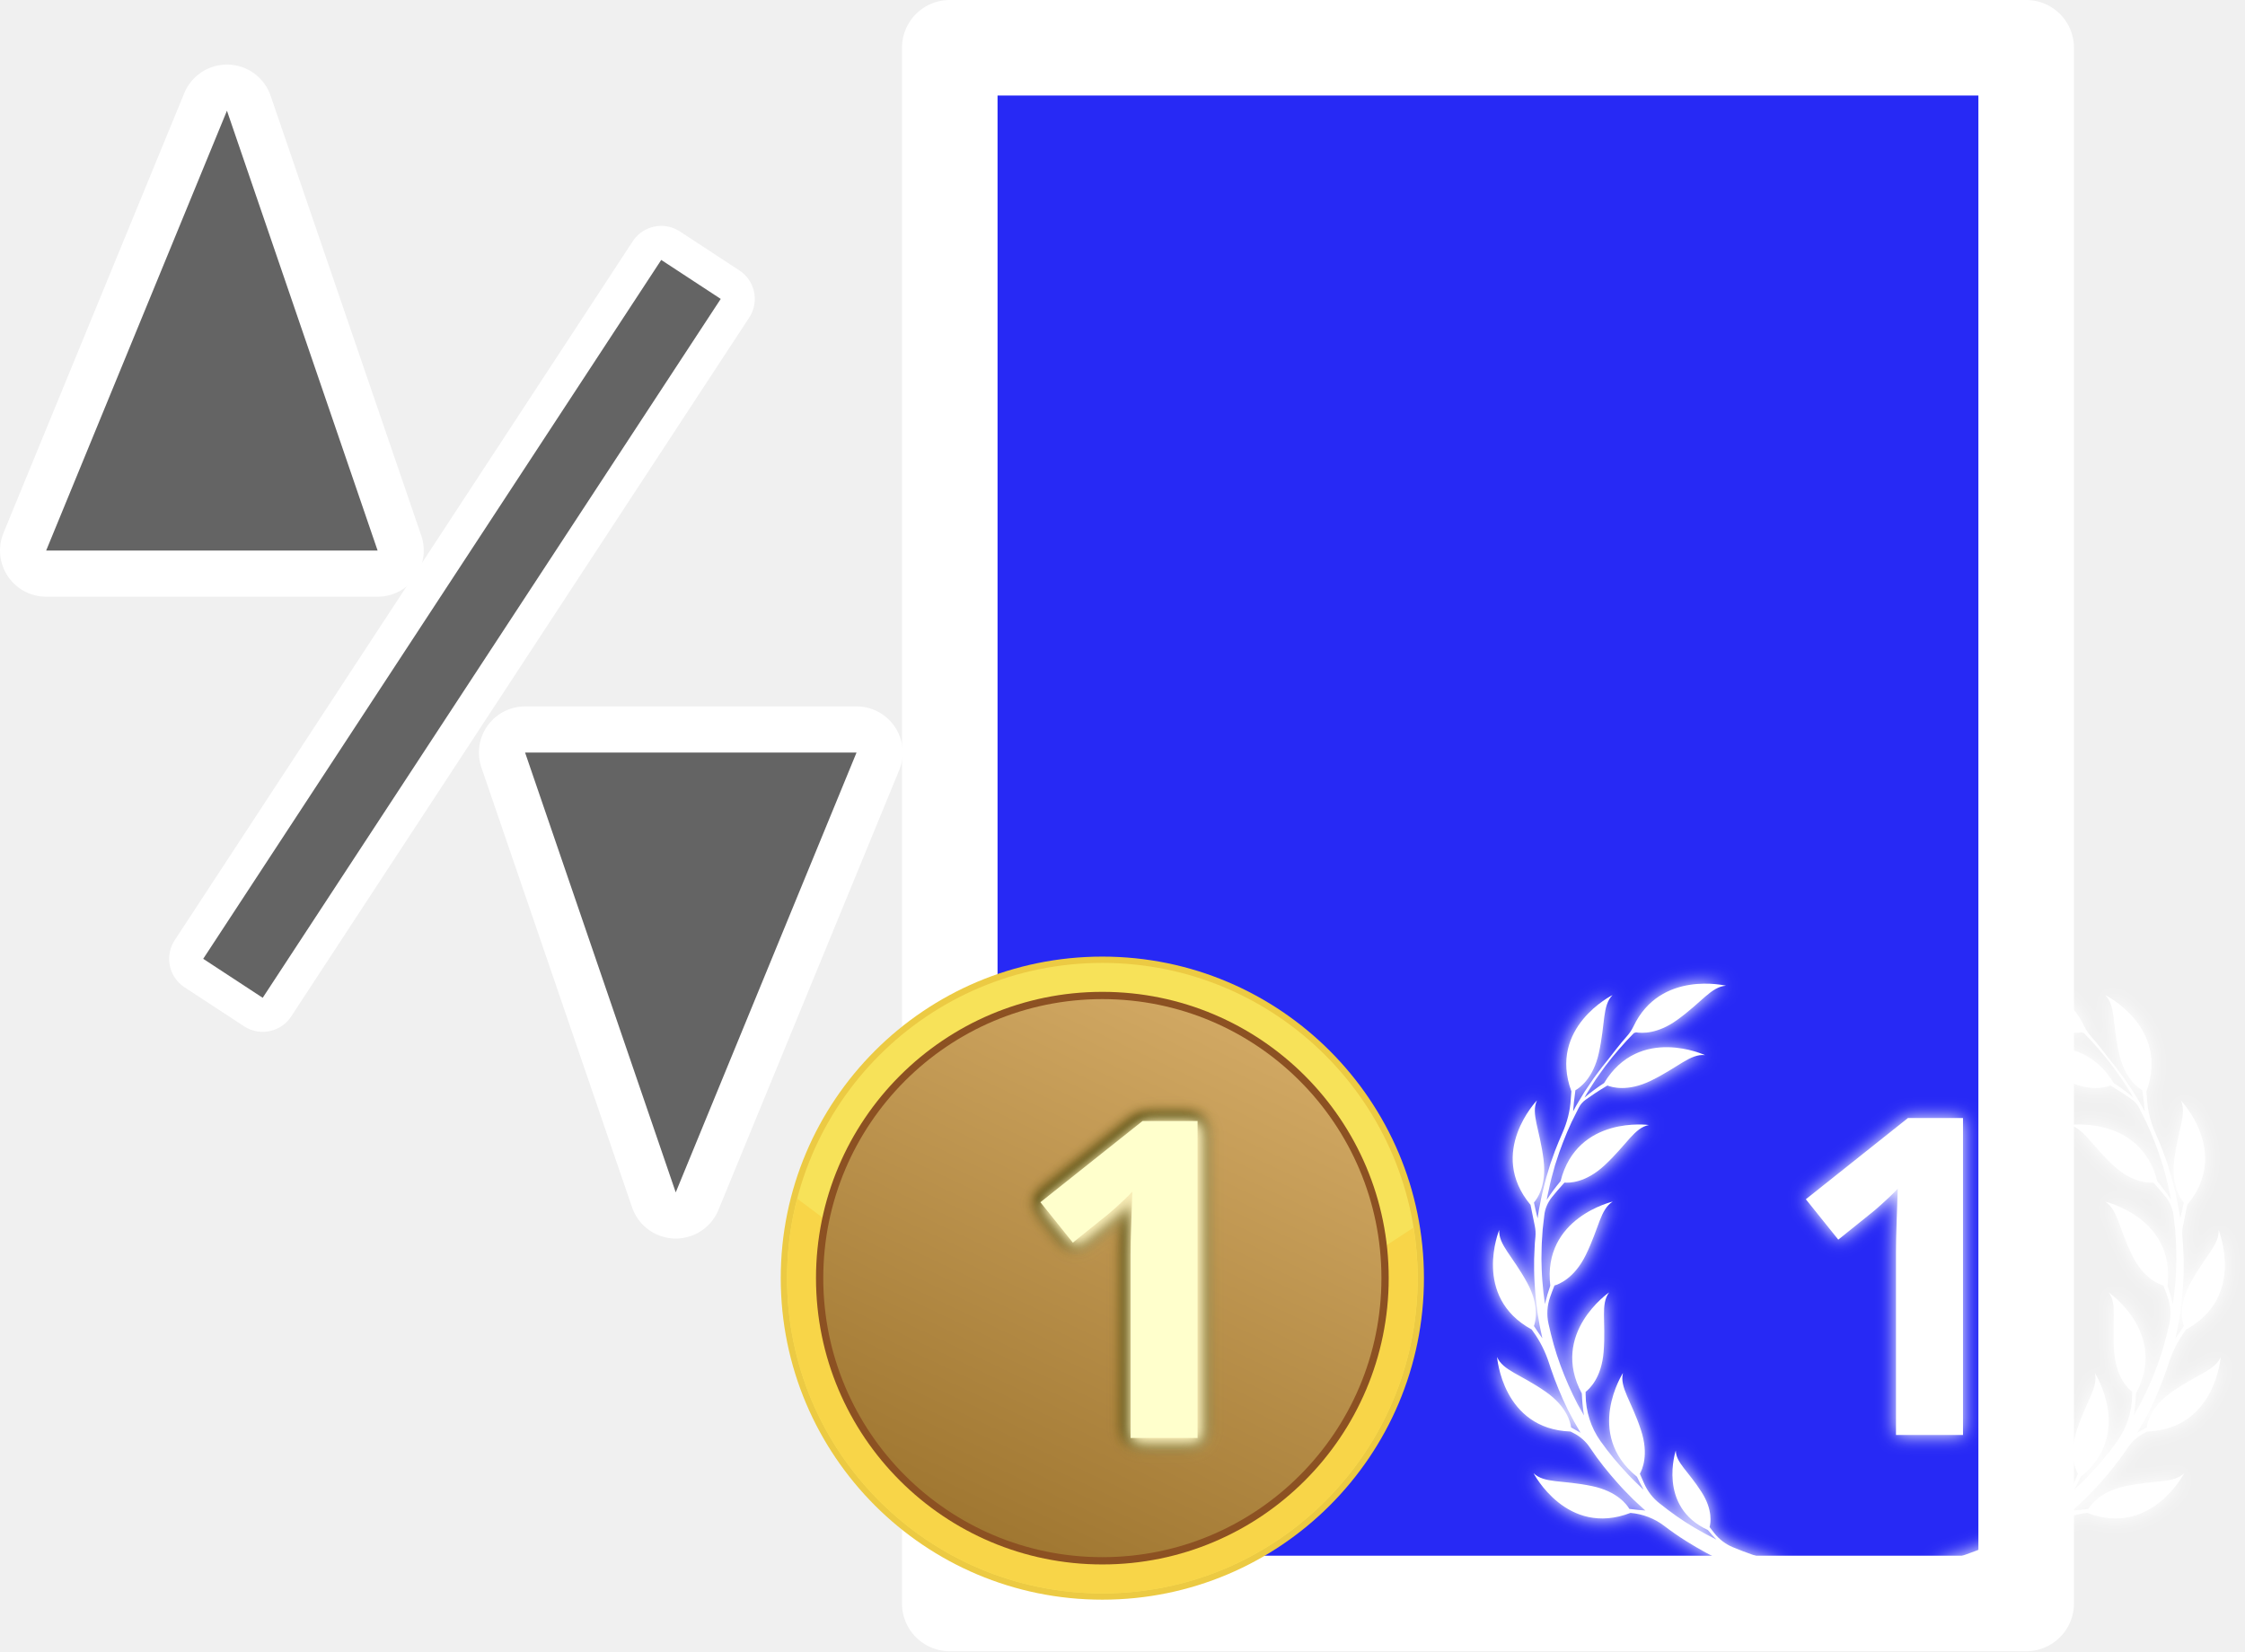
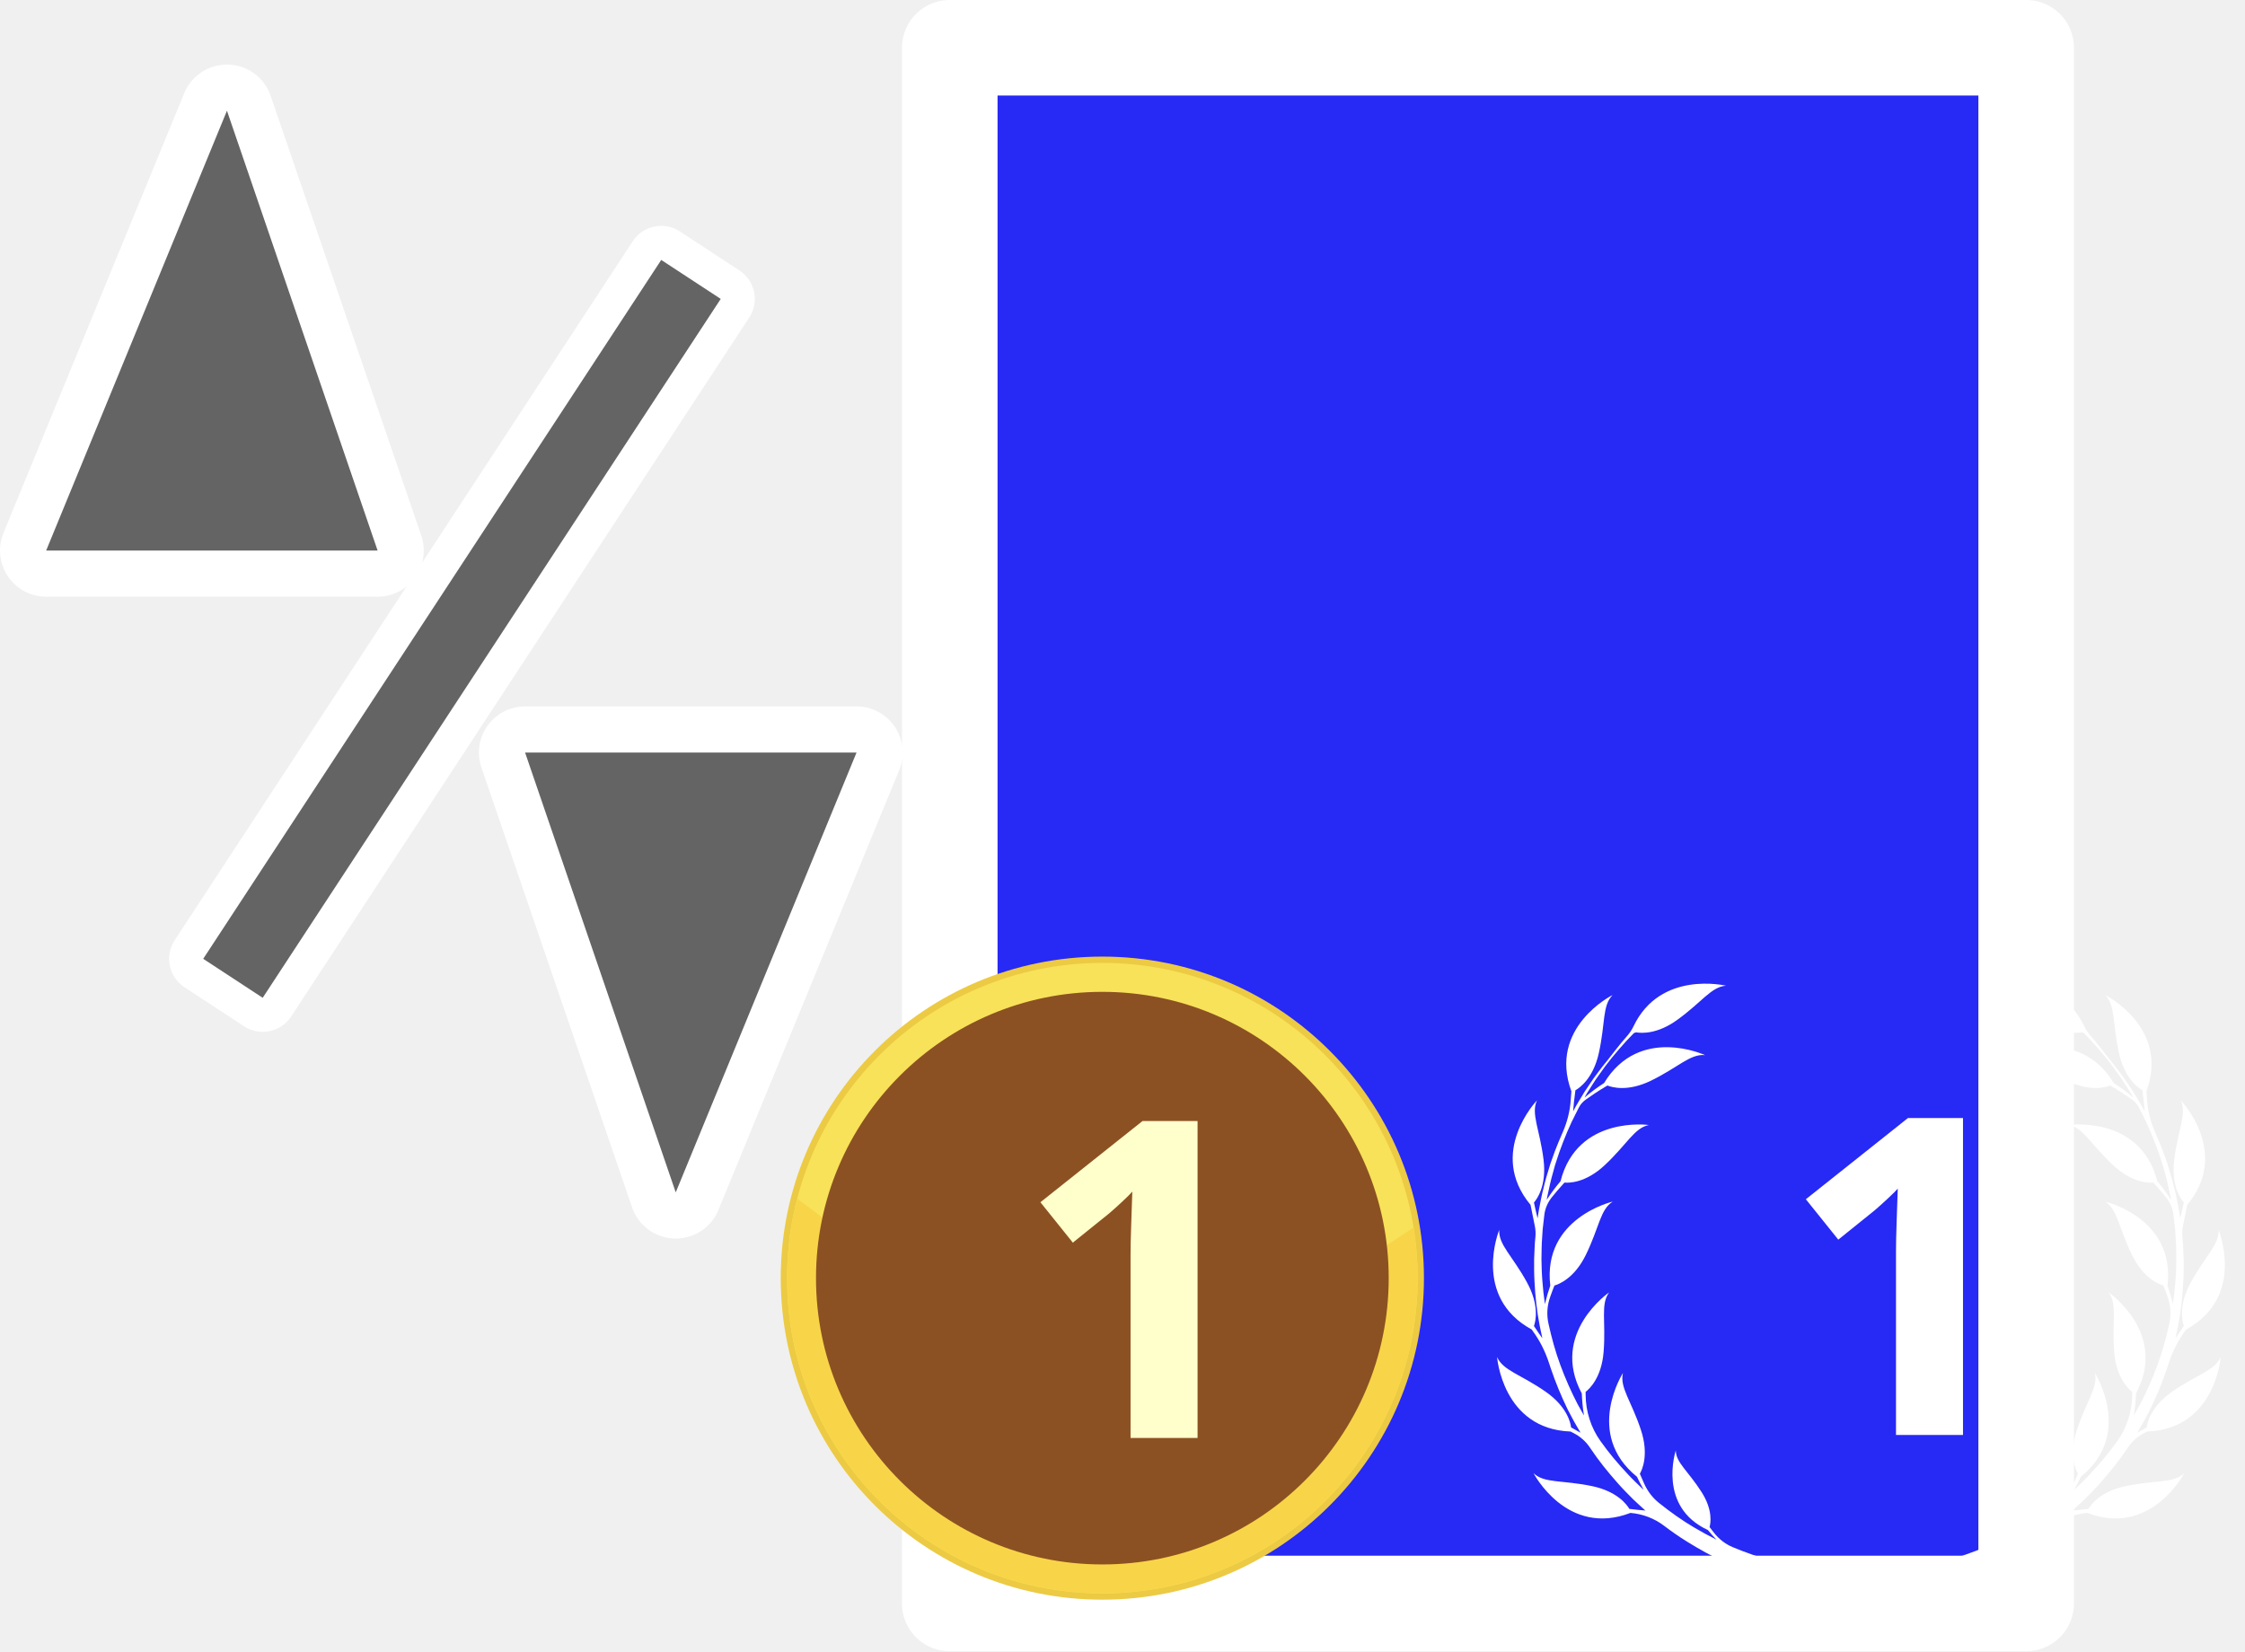
- <svg xmlns="http://www.w3.org/2000/svg" xmlns:xlink="http://www.w3.org/1999/xlink" width="163.082mm" height="119.973mm" viewBox="0 0 163.082 119.973" version="1.1" id="svg1">
-   <defs id="defs1">
-     <rect x="539.968" y="502.93" width="207.605" height="293.376" id="rect3" />
-     <rect x="174.466" y="734.902" width="463.943" height="104.29" id="rect2" />
-     <rect x="235.87" y="749.522" width="386.944" height="83.822" id="rect1" />
-     <linearGradient xlink:href="#linearGradient1" id="linearGradient2" x1="147.443" y1="491.292" x2="362.346" y2="36.929" gradientUnits="userSpaceOnUse" gradientTransform="matrix(0.09125905,0,0,0.09125905,91.74959,225.5805)" />
-     <linearGradient id="linearGradient1">
-       <stop style="stop-color:#9c732d;stop-opacity:1;" offset="0" id="stop1" />
-       <stop style="stop-color:#d3aa65;stop-opacity:1;" offset="1" id="stop2" />
-     </linearGradient>
-     <rect x="539.968" y="502.93" width="207.605" height="293.376" id="rect3-9" />
-     <filter style="color-interpolation-filters:sRGB" id="filter32" x="0" y="0" width="1" height="1">
-       <feComposite id="feComposite54" result="comp2" operator="over" in="fbSourceGraphic" in2="comp1" />
-     </filter>
-     <filter style="color-interpolation-filters:sRGB" id="filter70" x="-0.199" y="-0.141" width="1.397" height="1.283">
-       <feFlood result="flood" in="SourceGraphic" flood-opacity="1" flood-color="rgb(249,237,183)" id="feFlood69" />
-       <feGaussianBlur result="blur" in="SourceGraphic" stdDeviation="3" id="feGaussianBlur69" />
-       <feOffset result="offset" in="blur" dx="1" dy="1" id="feOffset69" />
-       <feComposite result="comp1" operator="in" in="flood" in2="offset" id="feComposite69" />
-       <feComposite result="fbSourceGraphic" operator="over" in="SourceGraphic" in2="comp1" id="feComposite70" />
-       <feColorMatrix result="fbSourceGraphicAlpha" in="fbSourceGraphic" values="0 0 0 -1 0 0 0 0 -1 0 0 0 0 -1 0 0 0 0 1 0" id="feColorMatrix70" />
-       <feFlood id="feFlood70" result="flood" in="fbSourceGraphic" flood-opacity="1" flood-color="rgb(249,237,183)" />
-       <feGaussianBlur id="feGaussianBlur70" result="blur" in="fbSourceGraphic" stdDeviation="3" />
-       <feOffset id="feOffset70" result="offset" in="blur" dx="1" dy="1" />
-       <feComposite id="feComposite71" result="comp1" operator="in" in="flood" in2="offset" />
-       <feComposite id="feComposite72" result="fbSourceGraphic" operator="over" in="fbSourceGraphic" in2="comp1" />
-       <feColorMatrix result="fbSourceGraphicAlpha" in="fbSourceGraphic" values="0 0 0 -1 0 0 0 0 -1 0 0 0 0 -1 0 0 0 0 1 0" id="feColorMatrix82" />
-       <feFlood id="feFlood82" result="flood" in="fbSourceGraphic" flood-opacity="1" flood-color="rgb(85,71,7)" />
-       <feGaussianBlur id="feGaussianBlur82" result="blur" in="fbSourceGraphic" stdDeviation="1" />
-       <feOffset id="feOffset82" result="offset" in="blur" dx="-1" dy="-1" />
-       <feComposite id="feComposite82" result="comp1" operator="in" in="flood" in2="offset" />
-       <feComposite id="feComposite83" result="fbSourceGraphic" operator="over" in="fbSourceGraphic" in2="comp1" />
-       <feColorMatrix result="fbSourceGraphicAlpha" in="fbSourceGraphic" values="0 0 0 -1 0 0 0 0 -1 0 0 0 0 -1 0 0 0 0 1 0" id="feColorMatrix83" />
-       <feFlood id="feFlood83" result="flood" in="fbSourceGraphic" flood-opacity="1" flood-color="rgb(85,71,7)" />
-       <feGaussianBlur id="feGaussianBlur83" result="blur" in="fbSourceGraphic" stdDeviation="1" />
-       <feOffset id="feOffset83" result="offset" in="blur" dx="-1" dy="-1" />
-       <feComposite id="feComposite84" result="comp1" operator="in" in="flood" in2="offset" />
-       <feComposite id="feComposite85" result="comp2" operator="over" in="fbSourceGraphic" in2="comp1" />
-     </filter>
-     <filter style="color-interpolation-filters:sRGB" id="filter88" x="-0.028" y="-0.034" width="1.055" height="1.068">
-       <feFlood result="flood" in="SourceGraphic" flood-opacity="1" flood-color="rgb(85,71,7)" id="feFlood87" />
-       <feGaussianBlur result="blur" in="SourceGraphic" stdDeviation="1" id="feGaussianBlur87" />
-       <feOffset result="offset" in="blur" dx="0" dy="0" id="feOffset87" />
-       <feComposite result="comp1" operator="in" in="offset" in2="flood" id="feComposite87" />
-       <feComposite result="comp2" operator="over" in="SourceGraphic" in2="comp1" id="feComposite88" />
-     </filter>
-     <filter style="color-interpolation-filters:sRGB" id="filter88-8" x="-0.028" y="-0.034" width="1.055" height="1.068">
-       <feFlood result="flood" in="SourceGraphic" flood-opacity="1" flood-color="rgb(85,71,7)" id="feFlood87-8" />
-       <feGaussianBlur result="blur" in="SourceGraphic" stdDeviation="1" id="feGaussianBlur87-1" />
-       <feOffset result="offset" in="blur" dx="0" dy="0" id="feOffset87-7" />
-       <feComposite result="comp1" operator="in" in="offset" in2="flood" id="feComposite87-2" />
-       <feComposite result="comp2" operator="over" in="SourceGraphic" in2="comp1" id="feComposite88-3" />
-     </filter>
-     <rect x="539.968" y="502.93" width="207.605" height="293.376" id="rect3-0" />
-     <rect x="539.968" y="502.93" width="207.605" height="293.376" id="rect3-9-4" />
-     <filter style="color-interpolation-filters:sRGB" id="filter70-8" x="-0.199" y="-0.141" width="1.397" height="1.283">
-       <feFlood result="flood" in="SourceGraphic" flood-opacity="1" flood-color="rgb(249,237,183)" id="feFlood69-0" />
-       <feGaussianBlur result="blur" in="SourceGraphic" stdDeviation="3" id="feGaussianBlur69-3" />
-       <feOffset result="offset" in="blur" dx="1" dy="1" id="feOffset69-9" />
-       <feComposite result="comp1" operator="in" in="flood" in2="offset" id="feComposite69-4" />
-       <feComposite result="fbSourceGraphic" operator="over" in="SourceGraphic" in2="comp1" id="feComposite70-5" />
-       <feColorMatrix result="fbSourceGraphicAlpha" in="fbSourceGraphic" values="0 0 0 -1 0 0 0 0 -1 0 0 0 0 -1 0 0 0 0 1 0" id="feColorMatrix70-1" />
-       <feFlood id="feFlood70-1" result="flood" in="fbSourceGraphic" flood-opacity="1" flood-color="rgb(249,237,183)" />
-       <feGaussianBlur id="feGaussianBlur70-0" result="blur" in="fbSourceGraphic" stdDeviation="3" />
-       <feOffset id="feOffset70-7" result="offset" in="blur" dx="1" dy="1" />
-       <feComposite id="feComposite71-0" result="comp1" operator="in" in="flood" in2="offset" />
-       <feComposite id="feComposite72-4" result="fbSourceGraphic" operator="over" in="fbSourceGraphic" in2="comp1" />
-       <feColorMatrix result="fbSourceGraphicAlpha" in="fbSourceGraphic" values="0 0 0 -1 0 0 0 0 -1 0 0 0 0 -1 0 0 0 0 1 0" id="feColorMatrix82-5" />
-       <feFlood id="feFlood82-1" result="flood" in="fbSourceGraphic" flood-opacity="1" flood-color="rgb(85,71,7)" />
-       <feGaussianBlur id="feGaussianBlur82-4" result="blur" in="fbSourceGraphic" stdDeviation="1" />
-       <feOffset id="feOffset82-2" result="offset" in="blur" dx="-1" dy="-1" />
-       <feComposite id="feComposite82-4" result="comp1" operator="in" in="flood" in2="offset" />
-       <feComposite id="feComposite83-0" result="fbSourceGraphic" operator="over" in="fbSourceGraphic" in2="comp1" />
-       <feColorMatrix result="fbSourceGraphicAlpha" in="fbSourceGraphic" values="0 0 0 -1 0 0 0 0 -1 0 0 0 0 -1 0 0 0 0 1 0" id="feColorMatrix83-6" />
-       <feFlood id="feFlood83-7" result="flood" in="fbSourceGraphic" flood-opacity="1" flood-color="rgb(85,71,7)" />
-       <feGaussianBlur id="feGaussianBlur83-1" result="blur" in="fbSourceGraphic" stdDeviation="1" />
-       <feOffset id="feOffset83-5" result="offset" in="blur" dx="-1" dy="-1" />
-       <feComposite id="feComposite84-9" result="comp1" operator="in" in="flood" in2="offset" />
-       <feComposite id="feComposite85-1" result="comp2" operator="over" in="fbSourceGraphic" in2="comp1" />
-     </filter>
-   </defs>
+ <svg xmlns="http://www.w3.org/2000/svg" width="163.082mm" height="119.973mm" viewBox="0 0 163.082 119.973" version="1.1" id="svg1">
  <g id="layer1" transform="translate(-35.03498,-156.0772)">
    <text xml:space="preserve" transform="scale(0.2645833)" id="text1" style="white-space:pre;shape-inside:url(#rect1);display:inline;fill:#028000;fill-opacity:1;stroke:none;stroke-width:30;stroke-linejoin:round" />
    <rect style="fill:#2729f5;fill-opacity:1;stroke:#ffffff;stroke-width:6.942;stroke-linecap:round;stroke-linejoin:round;stroke-dasharray:none;stroke-opacity:1;paint-order:normal" id="rect4-3" width="78.193" height="113.031" x="104.028" y="159.548" />
    <g id="g4" style="filter:url(#filter88-8)" transform="matrix(0.609428,0,0,0.609428,76.41731,154.0596)">
      <g id="g2" transform="matrix(0.1317788,0,0,0.1317788,-139.3383,91.40121)">
        <g id="group-R5">
          <path id="path7" d="m 18800.8,15570 c -145,-101.1 -168.4,-211.2 -172.1,-241.7 -23,-13.6 -44.4,-25.6 -64,-36.2 30.7,51.2 59.8,103.3 86.5,156.5 44.4,90.8 82.9,184.2 115.2,279.7 3.6,10.5 7.1,21 10.5,31.5 25.1,78.6 61.5,153.2 110.1,219.8 3.3,4.4 6.5,8.9 9.6,13.3 l -0.1,-0.1 c 406.1,222.3 219.8,675.5 219.8,675.5 6.1,-100.1 -90.5,-176.4 -189.8,-358.9 -84.4,-155.3 -56.1,-264.2 -45.8,-293.2 -20.8,-32 -40.2,-60.1 -57,-83.4 6.7,29.2 12.8,58.5 18.5,87.8 19.3,98.8 30,199.1 34.9,299.4 l 1.6,37.7 c 0.7,12.5 1.1,25 0.9,37.6 l -0.1,75.3 c -0.6,25.1 -2.2,50.1 -3.2,75.2 -0.7,12.5 -0.9,25.1 -2,37.6 l -3.5,37.4 v 0 c -2.2,24.8 -0.9,49.9 4.1,74.3 l 29,143.2 v -0.1 c 296,355.9 -43.7,709 -43.7,709 42.4,-90.8 -19.3,-197.3 -44.7,-403.5 -21.5,-175.5 44.8,-266.3 65.1,-289.5 -8.4,-41.6 -17,-77.9 -24.7,-107.5 l -3.3,23.3 c -2.9,24.9 -8.7,49.3 -13.2,74 l -7.1,36.8 c -2.3,12.3 -4.7,24.6 -7.9,36.7 -12.1,48.6 -23.1,97.4 -38.6,145.1 l -10.9,35.9 -5.4,17.9 -6.3,17.7 -25.2,70.6 c -16,41 -32.7,81.8 -50.6,122 -32,72.2 -52,149.4 -56.4,228.2 -1.1,18.3 -2.5,36.3 -4.3,53.9 l 0.1,-0.1 c 159.3,434.6 -279.3,653.2 -279.3,653.2 70.5,-71.3 48.1,-192.4 93.4,-395.1 38.7,-172.5 131.7,-235.8 158.5,-250.9 8.5,-59 13.1,-108.4 15.5,-143 -0.7,1.2 -1.3,2.5 -2,3.7 l -17.7,33 c -5.9,10.9 -12.8,21.4 -19.1,32.1 l -38.7,64 -41.7,62 c -7.1,10.3 -13.8,20.8 -21.1,30.9 l -22.3,29.9 c -23,32 -47.3,62.9 -72.5,93.2 l 0.1,-0.1 c -35.1,44.5 -83.1,108.6 -124.8,155 -19.6,21.7 -36.8,45.6 -49.3,72.1 -182.5,384.6 -628.1,276.5 -628.1,276.5 100.1,-6.4 163.8,-111.8 332.5,-232.9 133.4,-95.8 239.1,-90.1 277.6,-83.5 4.6,-1.5 10.2,-3.3 14.9,-4.8 l 51,-53.4 c 66.6,-73.3 130.4,-149.2 186.2,-231 l 21.4,-30.2 c 6.9,-10.3 13.4,-20.8 20.1,-31.2 l 39.7,-62.6 16.8,-29.4 c -44.3,37.6 -88.9,70.4 -133.1,98.8 l 0.2,-0.1 c -240.3,395.7 -684.7,189.3 -684.7,189.3 99.7,10.6 180.3,-82.5 367,-173.5 159,-77.4 266.5,-44.2 295,-32.6 63.6,-37.3 116.5,-73.8 147.1,-95.8 19.3,-13.9 35.6,-31.8 46.4,-53 0,-0.1 0.1,-0.2 0.1,-0.3 l 16.7,-33.1 c 46.1,-87.3 83.2,-179 116.6,-271.7 l 23.1,-70.1 5.8,-17.6 4.8,-17.8 9.8,-35.6 c 14.1,-47.2 23.7,-95.6 34.3,-143.6 2.9,-11.9 4.9,-24.1 6.9,-36.2 l 0.1,-0.7 c -30,46.1 -61.5,88.2 -93.7,126.3 l 0.1,-0.1 c -114,448.7 -599.4,381.3 -599.4,381.3 98.5,-19 148.4,-131.6 300.3,-273.2 129.3,-120.6 241.8,-120.3 272.5,-117.5 34.8,-37.9 63.3,-71.8 84.4,-98 29.2,-36.4 48.5,-80.2 52.8,-126.6 0,-0.3 0,-0.5 0,-0.8 l 8.4,-73.2 2.1,-18.3 1.2,-18.4 2.4,-36.8 2.4,-36.7 c 0.9,-12.3 0.7,-24.5 1.1,-36.8 0.4,-24.6 1.3,-49.1 1.2,-73.6 l -1.8,-73.6 c -0.1,-12.2 -0.8,-24.5 -1.7,-36.7 l -2.6,-36.7 c -4,-52.9 -9.6,-105.8 -17.3,-158.3 -10.5,44.1 -22.7,86.1 -36.5,125.6 l 0.1,-0.1 c 53.6,459.8 -423.8,570.1 -423.8,570.1 85.2,-52.9 91.6,-175.9 182.9,-362.4 77.8,-158.8 183,-198.7 212.6,-207.1 11.4,-28.6 21.2,-55 29.4,-78.4 20.2,-57.5 24.5,-119.6 11.4,-179 -0.1,-0.3 -0.2,-0.7 -0.3,-0.9 -20.9,-95.6 -46.7,-190.1 -80.7,-281.7 -33.8,-91.7 -73.2,-181.1 -118.3,-267.6 -13.4,-25 -27.4,-49.7 -41.8,-74.3 8.3,51.9 13,101.8 14.8,149.7 v -0.2 c 218.4,408.2 -185.4,685.8 -185.4,685.8 59.9,-80.5 20.8,-197.2 37.4,-404.3 14.2,-176.2 97.5,-251.9 122,-270.5 0,-6.8 0,-13.4 -0.1,-19.9 -0.6,-112.1 -34.9,-221.8 -99.9,-313.1 -0.3,-0.5 -0.6,-0.9 -0.9,-1.4 -56.2,-79.6 -119.3,-153.9 -185.8,-224.7 -17,-17.3 -33,-35.6 -50.8,-52.1 l -52.6,-50.5 c -0.8,0.7 -0.6,0.5 -1.4,1.2 16,28.4 30.4,56.7 43.4,84.5 v -0.1 c 359.5,291.6 94.9,704 94.9,704 23.9,-97.4 -57.4,-189.8 -122.2,-387.2 -55.2,-167.9 -7.8,-269.9 7.5,-296.6 -10.6,-25.4 -20.8,-48.7 -30.4,-69.4 -23.3,-50.8 -57.6,-96 -101.7,-130.4 -0.2,-0.2 -0.5,-0.4 -0.7,-0.5 -75.8,-60.5 -154.8,-117 -238.3,-166 -48.6,-28.7 -98.2,-55.6 -148.7,-80.7 21.1,21.6 40.6,43.5 58.5,65.3 l -0.1,-0.1 c 344.4,158.9 217.6,539.8 217.6,539.8 -0.6,-82.1 -83.8,-139.1 -175.2,-282.7 -77.8,-122.1 -60.8,-212.7 -54,-237 -11.2,-14.9 -21.9,-28.7 -31.9,-41.2 -32.9,-41.2 -75.3,-74.1 -123.8,-94.6 -0.3,-0.1 -0.5,-0.3 -0.7,-0.3 -89.2,-37.4 -180.6,-68.9 -273.5,-94.7 l -1.1,-0.3 h -0.2 c -25.2,-7.2 -43.8,-29.6 -44.4,-55.8 -1,-44.8 40.4,-73.3 79.1,-61.5 97.6,29.8 193.3,65.6 286.2,107.3 92.8,42.2 182.2,91.4 268.3,145.4 51.9,32.4 102.1,67.5 150.7,104.5 66,50.3 145.3,80.2 228.1,87.3 h -0.2 c 432.2,-165.9 657.4,269.3 657.4,269.3 -72.4,-69.4 -193.1,-45.1 -396.5,-87.5 -173,-36 -237.8,-128 -253.2,-154.6 -41.6,-5.4 -78.4,-8.8 -108.7,-11.1 27.5,24.2 54.1,49.4 80.9,74.3 l 53.5,54.1 c 18.1,17.7 34.4,37.2 51.6,55.7 67.4,75.6 131.1,154.7 187.3,238.8 1.1,1.7 2.3,3.4 3.4,5.1 27.6,41.2 65.3,74.5 109.5,97 7.2,3.6 14.3,7.4 21.4,11.1 l -0.1,-0.1 c 462.6,17.3 498.5,506 498.5,506 -39.2,-92.2 -159.8,-117.3 -330.1,-236.2" style="fill:#ffffff;fill-opacity:1;fill-rule:nonzero;stroke:none" transform="matrix(0.1333333,0,0,-0.1333333,0,2666.667)" />
          <path id="path8" d="m 14551.8,15570 c 145,-101.1 168.4,-211.2 172.1,-241.7 23,-13.6 44.4,-25.6 64,-36.2 -30.7,51.2 -59.7,103.3 -86.5,156.5 -44.4,90.8 -82.8,184.2 -115.2,279.7 -3.6,10.5 -7.1,21 -10.4,31.5 -25.2,78.6 -61.6,153.2 -110.2,219.8 -3.2,4.4 -6.4,8.9 -9.6,13.3 l 0.1,-0.1 c -406.1,222.3 -219.7,675.5 -219.7,675.5 -6.2,-100.1 90.4,-176.4 189.7,-358.9 84.4,-155.3 56.1,-264.2 45.8,-293.2 20.8,-32 40.2,-60.1 57,-83.4 -6.6,29.2 -12.8,58.5 -18.5,87.8 -19.3,98.8 -30,199.1 -34.9,299.4 l -1.6,37.7 c -0.7,12.5 -1.1,25 -0.9,37.6 l 0.1,75.3 c 0.6,25.1 2.2,50.1 3.2,75.2 0.7,12.5 0.9,25.1 2,37.6 l 3.5,37.4 v 0 c 2.3,24.8 0.9,49.9 -4.1,74.3 l -29,143.2 v -0.1 c -296,355.9 43.7,709 43.7,709 -42.4,-90.8 19.4,-197.3 44.7,-403.5 21.5,-175.5 -44.8,-266.3 -65.1,-289.5 8.4,-41.6 17.1,-77.9 24.7,-107.5 l 3.3,23.3 c 2.9,24.9 8.7,49.3 13.2,74 l 7.1,36.8 c 2.3,12.3 4.7,24.6 7.9,36.7 12.1,48.6 23.2,97.4 38.7,145.1 l 10.8,35.9 5.4,17.9 6.3,17.7 25.3,70.6 c 15.9,41 32.6,81.8 50.5,122 32.1,72.2 52,149.4 56.5,228.2 1,18.3 2.4,36.3 4.2,53.9 l -0.1,-0.1 c -159.3,434.6 279.3,653.2 279.3,653.2 -70.5,-71.3 -48.1,-192.4 -93.4,-395.1 -38.7,-172.5 -131.6,-235.8 -158.5,-250.9 -8.5,-59 -13.1,-108.4 -15.5,-143 0.7,1.2 1.3,2.5 2,3.7 l 17.8,33 c 5.8,10.9 12.7,21.4 19,32.1 l 38.7,64 41.8,62 c 7,10.3 13.8,20.8 21,30.9 l 22.3,29.9 c 23.1,32 47.3,62.9 72.5,93.2 l -0.1,-0.1 c 35.1,44.5 83.1,108.6 124.8,155 19.6,21.7 36.8,45.6 49.3,72.1 182.5,384.6 628.1,276.5 628.1,276.5 -100,-6.4 -163.8,-111.8 -332.5,-232.9 -133.4,-95.8 -239.1,-90.1 -277.6,-83.5 -4.6,-1.5 -10.2,-3.3 -14.8,-4.8 l -51.1,-53.4 c -66.5,-73.3 -130.4,-149.2 -186.1,-231 l -21.5,-30.2 c -6.9,-10.3 -13.4,-20.8 -20.1,-31.2 l -39.7,-62.6 -16.8,-29.4 c 44.3,37.6 88.9,70.4 133.1,98.8 l -0.2,-0.1 c 240.3,395.7 684.8,189.3 684.8,189.3 -99.8,10.6 -180.4,-82.5 -367.1,-173.5 -158.9,-77.4 -266.4,-44.2 -295,-32.6 -63.6,-37.3 -116.5,-73.8 -147.1,-95.8 -19.3,-13.9 -35.6,-31.8 -46.3,-53 -0.1,-0.1 -0.2,-0.2 -0.2,-0.3 l -16.7,-33.1 c -46.1,-87.3 -83.2,-179 -116.6,-271.7 l -23.1,-70.1 -5.8,-17.6 -4.8,-17.8 -9.8,-35.6 c -14,-47.2 -23.6,-95.6 -34.3,-143.6 -2.9,-11.9 -4.9,-24.1 -6.9,-36.2 l -0.1,-0.7 c 30,46.1 61.5,88.2 93.7,126.3 l -0.1,-0.1 c 114,448.7 599.4,381.3 599.4,381.3 -98.5,-19 -148.3,-131.6 -300.3,-273.2 -129.3,-120.6 -241.8,-120.3 -272.5,-117.5 -34.8,-37.9 -63.3,-71.8 -84.4,-98 -29.2,-36.4 -48.5,-80.2 -52.7,-126.6 -0.1,-0.3 -0.1,-0.5 -0.1,-0.8 l -8.4,-73.2 -2.1,-18.3 -1.2,-18.4 -2.4,-36.8 -2.4,-36.7 c -0.8,-12.3 -0.7,-24.5 -1.1,-36.8 -0.3,-24.6 -1.3,-49.1 -1.2,-73.6 l 1.8,-73.6 c 0.1,-12.2 0.8,-24.5 1.8,-36.7 l 2.5,-36.7 c 4,-52.9 9.6,-105.8 17.3,-158.3 10.5,44.1 22.7,86.1 36.5,125.6 l -0.1,-0.1 c -53.6,459.8 423.8,570.1 423.8,570.1 -85.2,-52.9 -91.5,-175.9 -182.9,-362.4 -77.8,-158.8 -183,-198.7 -212.6,-207.1 -11.4,-28.6 -21.2,-55 -29.4,-78.4 -20.2,-57.5 -24.5,-119.6 -11.3,-179 0,-0.3 0.1,-0.7 0.2,-0.9 21,-95.6 46.7,-190.1 80.7,-281.7 33.8,-91.7 73.3,-181.1 118.3,-267.6 13.5,-25 27.5,-49.7 41.8,-74.3 -8.3,51.9 -12.9,101.8 -14.8,149.7 v -0.2 c -218.4,408.2 185.4,685.8 185.4,685.8 -59.9,-80.5 -20.7,-197.2 -37.4,-404.3 -14.2,-176.2 -97.4,-251.9 -121.9,-270.5 -0.1,-6.8 -0.1,-13.4 0,-19.9 0.7,-112.1 35,-221.8 99.9,-313.1 0.3,-0.5 0.6,-0.9 1,-1.4 56.1,-79.6 119.2,-153.9 185.7,-224.7 17,-17.3 33,-35.6 50.9,-52.1 l 52.5,-50.5 c 0.8,0.7 0.6,0.5 1.4,1.2 -16,28.4 -30.4,56.7 -43.4,84.5 v -0.1 c -359.5,291.6 -94.8,704 -94.8,704 -24,-97.4 57.3,-189.8 122.1,-387.2 55.3,-167.9 7.9,-269.9 -7.5,-296.6 10.6,-25.4 20.9,-48.7 30.4,-69.4 23.3,-50.8 57.6,-96 101.7,-130.4 0.3,-0.2 0.5,-0.4 0.7,-0.5 75.8,-60.5 154.8,-117 238.4,-166 48.5,-28.7 98.1,-55.6 148.6,-80.7 -21,21.6 -40.6,43.5 -58.5,65.3 l 0.1,-0.1 c -344.4,158.9 -217.6,539.8 -217.6,539.8 0.6,-82.1 83.9,-139.1 175.2,-282.7 77.8,-122.1 60.8,-212.7 54,-237 11.2,-14.9 21.9,-28.7 31.9,-41.2 32.9,-41.2 75.3,-74.1 123.8,-94.6 0.3,-0.1 0.5,-0.3 0.8,-0.3 89.1,-37.4 180.5,-68.9 273.4,-94.7 l 1.1,-0.3 h 0.2 c 25.2,-7.2 43.8,-29.6 44.4,-55.8 1,-44.8 -40.4,-73.3 -79.1,-61.5 -97.6,29.8 -193.3,65.6 -286.2,107.3 -92.8,42.2 -182.2,91.4 -268.3,145.4 -51.9,32.4 -102.1,67.5 -150.7,104.5 -66,50.3 -145.3,80.2 -228.1,87.3 h 0.2 c -432.2,-165.9 -657.4,269.3 -657.4,269.3 72.4,-69.4 193.1,-45.1 396.5,-87.5 173.1,-36 237.8,-128 253.3,-154.6 41.6,-5.4 78.4,-8.8 108.6,-11.1 -27.4,24.2 -54.1,49.4 -80.9,74.3 l -53.4,54.1 c -18.2,17.7 -34.4,37.2 -51.7,55.7 -67.4,75.6 -131.1,154.7 -187.3,238.8 -1.1,1.7 -2.3,3.4 -3.4,5.1 -27.6,41.2 -65.3,74.5 -109.5,97 -7.2,3.6 -14.3,7.4 -21.4,11.1 l 0.1,-0.1 c -462.5,17.3 -498.5,506 -498.5,506 39.2,-92.2 159.8,-117.3 330.1,-236.2" style="fill:#ffffff;fill-opacity:1;fill-rule:nonzero;stroke:none" transform="matrix(0.1333333,0,0,-0.1333333,0,2666.667)" />
        </g>
      </g>
      <text xml:space="preserve" transform="matrix(0.2645833,0,0,0.2645833,-15.73078,-3.610343)" id="text3" style="font-style:normal;font-variant:normal;font-weight:bold;font-stretch:normal;font-size:200px;font-family:Cinzel;-inkscape-font-specification:'Cinzel, Bold';font-variant-ligatures:normal;font-variant-caps:normal;font-variant-numeric:normal;font-variant-east-asian:normal;text-align:center;white-space:pre;shape-inside:url(#rect3-0);display:inline;fill:#ffffff;fill-opacity:1;stroke:none;stroke-width:3.78;stroke-linejoin:round;stroke-dasharray:none;stroke-opacity:1">
        <tspan x="604.57" y="672.737" id="tspan1">1</tspan>
      </text>
    </g>
    <path fill="#ecca43" fill-rule="nonzero" d="m 115.112,225.58 c 6.451,0 12.292,2.615 16.519,6.843 4.228,4.228 6.843,10.069 6.843,16.519 0,6.451 -2.615,12.292 -6.843,16.519 -4.228,4.227 -10.069,6.843 -16.519,6.843 -6.451,0 -12.292,-2.615 -16.519,-6.843 -4.228,-4.228 -6.843,-10.069 -6.843,-16.519 0,-6.451 2.615,-12.292 6.843,-16.519 4.227,-4.228 10.068,-6.843 16.519,-6.843 z" id="path1-7" style="stroke-width:0.091" />
    <ellipse fill="#f7e259" cx="115.112" cy="248.943" rx="22.905" ry="22.905" id="ellipse1" style="stroke-width:0.091" />
    <path fill="#f8d548" d="m 137.722,245.264 a 23.06,23.06 0 0 1 0.295,3.678 c 0,12.65 -10.255,22.905 -22.905,22.905 -12.65,0 -22.905,-10.255 -22.905,-22.905 0,-1.995 0.256,-3.929 0.735,-5.774 l 22.489,16.744 z" id="path2" style="stroke-width:0.091" />
    <path fill="#d7925b" fill-rule="nonzero" d="m 115.112,228.141 c 5.743,0 10.944,2.329 14.709,6.093 3.764,3.764 6.093,8.965 6.093,14.708 0,5.744 -2.329,10.945 -6.093,14.709 -3.764,3.764 -8.965,6.093 -14.709,6.093 -5.743,0 -10.944,-2.329 -14.708,-6.093 -3.764,-3.764 -6.093,-8.965 -6.093,-14.709 0,-5.743 2.329,-10.944 6.093,-14.708 3.764,-3.764 8.965,-6.093 14.708,-6.093 z" id="path3" style="fill:#8c5122;fill-opacity:1;stroke-width:0.106" />
    <circle fill="#eda140" cx="115.112" cy="248.942" r="20.273" id="circle3" style="fill:url(#linearGradient2);fill-opacity:1;stroke-width:0.106" />
    <text xml:space="preserve" transform="matrix(0.1612445,0,0,0.1612445,11.22707,152.077)" id="text3-5" style="font-style:normal;font-variant:normal;font-weight:bold;font-stretch:normal;font-size:200px;font-family:Cinzel;-inkscape-font-specification:'Cinzel, Bold';font-variant-ligatures:normal;font-variant-caps:normal;font-variant-numeric:normal;font-variant-east-asian:normal;text-align:center;white-space:pre;shape-inside:url(#rect3-9-4);display:inline;fill:#ffffcc;fill-opacity:1;stroke:none;stroke-width:3.78;stroke-linejoin:round;stroke-dasharray:none;stroke-opacity:1;filter:url(#filter70-8)">
      <tspan x="604.57" y="672.737" id="tspan2">1</tspan>
    </text>
    <path style="fill:#646464;fill-opacity:1;stroke:#ffffff;stroke-width:6.706;stroke-linecap:round;stroke-linejoin:round;stroke-dasharray:none;stroke-opacity:1;paint-order:stroke fill markers" d="m 51.521,164.121 -13.133,31.957 h 24.077 z" id="path4" />
    <path style="fill:#646464;fill-opacity:1;stroke:#ffffff;stroke-width:6.706;stroke-linecap:round;stroke-linejoin:round;stroke-dasharray:none;stroke-opacity:1;paint-order:stroke fill markers" d="M 84.122,242.712 97.255,210.755 H 73.178 Z" id="path4-8" />
    <rect style="fill:#646464;fill-opacity:1;stroke:#ffffff;stroke-width:4.947;stroke-linecap:round;stroke-linejoin:round;stroke-dasharray:none;stroke-opacity:1;paint-order:stroke fill markers" id="rect4" width="60.708" height="5.167" x="-161.527" y="165.372" transform="rotate(-56.76583)" />
  </g>
</svg>
